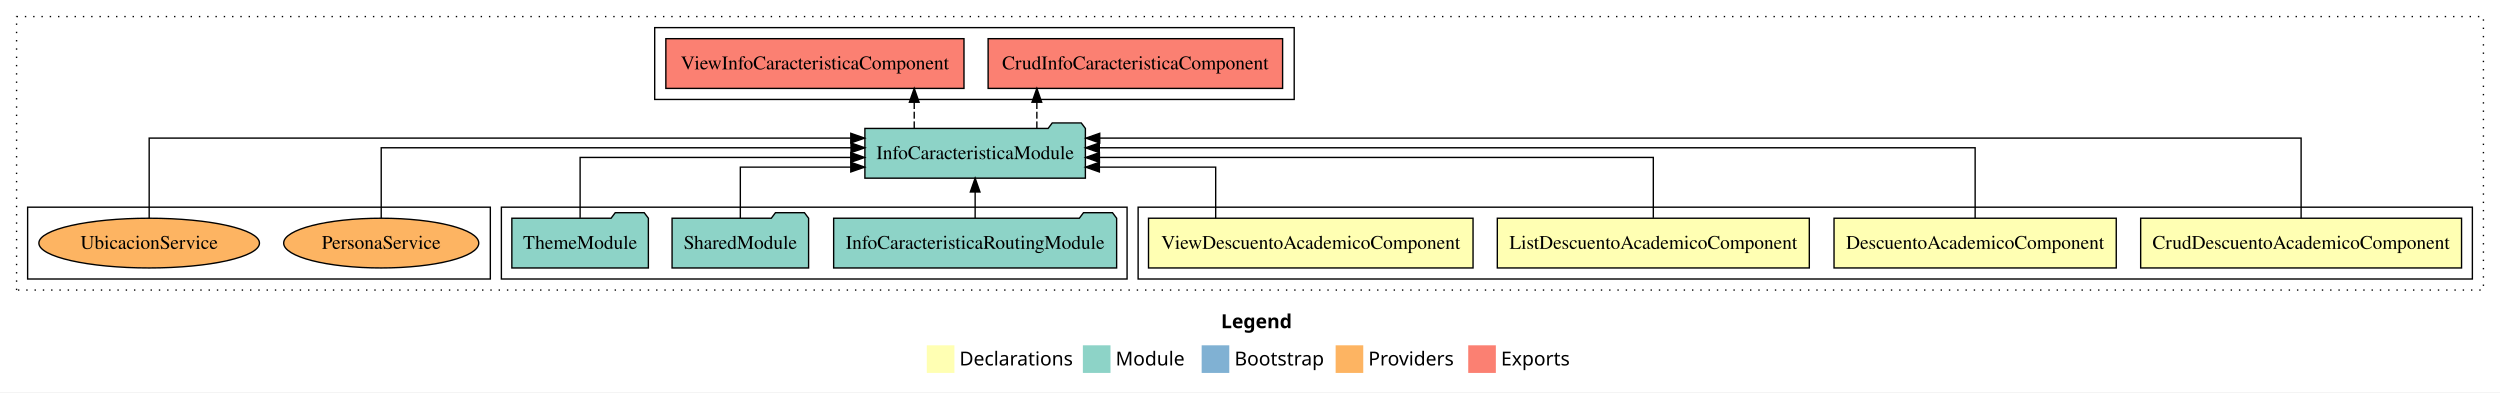
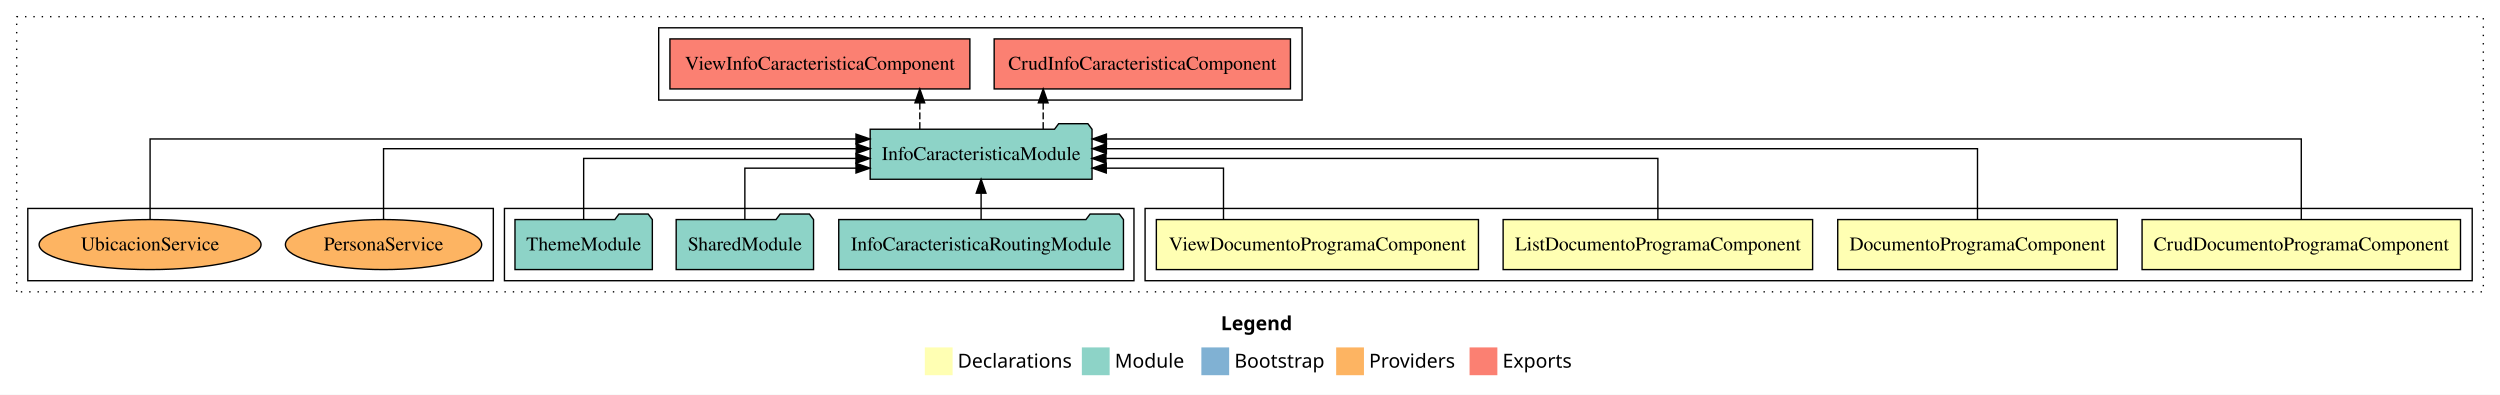
- <svg xmlns="http://www.w3.org/2000/svg" width="1810pt" height="284pt" viewBox="0.00 0.00 1810.00 284.00">
+ <svg xmlns="http://www.w3.org/2000/svg" width="1799pt" height="284pt" viewBox="0.00 0.00 1799.00 284.00">
  <g id="graph0" class="graph" transform="scale(1 1) rotate(0) translate(4 280)">
-     <polygon fill="#ffffff" stroke="transparent" points="-4,4 -4,-280 1806,-280 1806,4 -4,4" />
-     <text text-anchor="start" x="880.009" y="-42.4" font-family="sans-serif" font-weight="bold" font-size="14.00" fill="#000000">Legend</text>
-     <polygon fill="#ffffb3" stroke="transparent" points="667,-10 667,-30 687,-30 687,-10 667,-10" />
-     <text text-anchor="start" x="690.629" y="-15.4" font-family="sans-serif" font-size="14.00" fill="#000000">  Declarations</text>
-     <polygon fill="#8dd3c7" stroke="transparent" points="780,-10 780,-30 800,-30 800,-10 780,-10" />
-     <text text-anchor="start" x="803.725" y="-15.4" font-family="sans-serif" font-size="14.00" fill="#000000">  Module</text>
-     <polygon fill="#80b1d3" stroke="transparent" points="866,-10 866,-30 886,-30 886,-10 866,-10" />
-     <text text-anchor="start" x="889.781" y="-15.4" font-family="sans-serif" font-size="14.00" fill="#000000">  Bootstrap</text>
-     <polygon fill="#fdb462" stroke="transparent" points="963,-10 963,-30 983,-30 983,-10 963,-10" />
-     <text text-anchor="start" x="986.673" y="-15.4" font-family="sans-serif" font-size="14.00" fill="#000000">  Providers</text>
-     <polygon fill="#fb8072" stroke="transparent" points="1059,-10 1059,-30 1079,-30 1079,-10 1059,-10" />
-     <text text-anchor="start" x="1082.726" y="-15.4" font-family="sans-serif" font-size="14.00" fill="#000000">  Exports</text>
+     <polygon fill="#ffffff" stroke="transparent" points="-4,4 -4,-280 1795,-280 1795,4 -4,4" />
+     <text text-anchor="start" x="874.509" y="-42.4" font-family="sans-serif" font-weight="bold" font-size="14.00" fill="#000000">Legend</text>
+     <polygon fill="#ffffb3" stroke="transparent" points="661.5,-10 661.5,-30 681.5,-30 681.5,-10 661.5,-10" />
+     <text text-anchor="start" x="685.129" y="-15.4" font-family="sans-serif" font-size="14.00" fill="#000000">  Declarations</text>
+     <polygon fill="#8dd3c7" stroke="transparent" points="774.5,-10 774.5,-30 794.5,-30 794.5,-10 774.5,-10" />
+     <text text-anchor="start" x="798.225" y="-15.4" font-family="sans-serif" font-size="14.00" fill="#000000">  Module</text>
+     <polygon fill="#80b1d3" stroke="transparent" points="860.5,-10 860.5,-30 880.5,-30 880.5,-10 860.5,-10" />
+     <text text-anchor="start" x="884.281" y="-15.4" font-family="sans-serif" font-size="14.00" fill="#000000">  Bootstrap</text>
+     <polygon fill="#fdb462" stroke="transparent" points="957.5,-10 957.5,-30 977.5,-30 977.5,-10 957.5,-10" />
+     <text text-anchor="start" x="981.173" y="-15.4" font-family="sans-serif" font-size="14.00" fill="#000000">  Providers</text>
+     <polygon fill="#fb8072" stroke="transparent" points="1053.5,-10 1053.5,-30 1073.5,-30 1073.5,-10 1053.5,-10" />
+     <text text-anchor="start" x="1077.226" y="-15.4" font-family="sans-serif" font-size="14.00" fill="#000000">  Exports</text>
    <g id="clust1" class="cluster">
-       <polygon fill="none" stroke="#000000" stroke-dasharray="1,5" points="8,-70 8,-268 1794,-268 1794,-70 8,-70" />
+       <polygon fill="none" stroke="#000000" stroke-dasharray="1,5" points="8,-70 8,-268 1783,-268 1783,-70 8,-70" />
    </g>
    <g id="clust2" class="cluster">
-       <polygon fill="none" stroke="#000000" points="820,-78 820,-130 1786,-130 1786,-78 820,-78" />
+       <polygon fill="none" stroke="#000000" points="820,-78 820,-130 1775,-130 1775,-78 820,-78" />
    </g>
    <g id="clust7" class="cluster">
      <polygon fill="none" stroke="#000000" points="359,-78 359,-130 812,-130 812,-78 359,-78" />
    </g>
    <g id="clust8" class="cluster">
      <polygon fill="none" stroke="#000000" points="470,-208 470,-260 933,-260 933,-208 470,-208" />
    </g>
    <g id="clust10" class="cluster">
      <polygon fill="none" stroke="#000000" points="16,-78 16,-130 351,-130 351,-78 16,-78" />
    </g>
    <g id="node1" class="node">
-       <polygon fill="#ffffb3" stroke="#000000" points="1778.161,-122 1545.839,-122 1545.839,-86 1778.161,-86 1778.161,-122" />
-       <text text-anchor="middle" x="1662" y="-99.8" font-family="Times,serif" font-size="14.00" fill="#000000">CrudDescuentoAcademicoComponent</text>
+       <polygon fill="#ffffb3" stroke="#000000" points="1766.57,-122 1537.43,-122 1537.43,-86 1766.57,-86 1766.57,-122" />
+       <text text-anchor="middle" x="1652" y="-99.8" font-family="Times,serif" font-size="14.00" fill="#000000">CrudDocumentoProgramaComponent</text>
    </g>
    <g id="node5" class="node">
      <polygon fill="#8dd3c7" stroke="#000000" points="781.823,-187 778.823,-191 757.823,-191 754.823,-187 622.177,-187 622.177,-151 781.823,-151 781.823,-187" />
      <text text-anchor="middle" x="702" y="-164.8" font-family="Times,serif" font-size="14.00" fill="#000000">InfoCaracteristicaModule</text>
    </g>
    <g id="edge1" class="edge">
-       <path fill="none" stroke="#000000" d="M1662,-122.011C1662,-144.485 1662,-180 1662,-180 1662,-180 792.198,-180 792.198,-180" />
-       <polygon fill="#000000" stroke="#000000" points="792.198,-176.5 782.198,-180 792.198,-183.5 792.198,-176.5" />
+       <path fill="none" stroke="#000000" d="M1652,-122.011C1652,-144.485 1652,-180 1652,-180 1652,-180 792.178,-180 792.178,-180" />
+       <polygon fill="#000000" stroke="#000000" points="792.178,-176.5 782.178,-180 792.178,-183.5 792.178,-176.5" />
    </g>
    <g id="node2" class="node">
-       <polygon fill="#ffffb3" stroke="#000000" points="1528.164,-122 1323.836,-122 1323.836,-86 1528.164,-86 1528.164,-122" />
-       <text text-anchor="middle" x="1426" y="-99.8" font-family="Times,serif" font-size="14.00" fill="#000000">DescuentoAcademicoComponent</text>
+       <polygon fill="#ffffb3" stroke="#000000" points="1519.573,-122 1318.427,-122 1318.427,-86 1519.573,-86 1519.573,-122" />
+       <text text-anchor="middle" x="1419" y="-99.8" font-family="Times,serif" font-size="14.00" fill="#000000">DocumentoProgramaComponent</text>
    </g>
    <g id="edge2" class="edge">
-       <path fill="none" stroke="#000000" d="M1426,-122.129C1426,-142.572 1426,-173 1426,-173 1426,-173 791.899,-173 791.899,-173" />
-       <polygon fill="#000000" stroke="#000000" points="791.899,-169.5 781.899,-173 791.899,-176.5 791.899,-169.5" />
+       <path fill="none" stroke="#000000" d="M1419,-122.129C1419,-142.572 1419,-173 1419,-173 1419,-173 792.162,-173 792.162,-173" />
+       <polygon fill="#000000" stroke="#000000" points="792.162,-169.5 782.162,-173 792.162,-176.5 792.162,-169.5" />
    </g>
    <g id="node3" class="node">
-       <polygon fill="#ffffb3" stroke="#000000" points="1305.943,-122 1080.057,-122 1080.057,-86 1305.943,-86 1305.943,-122" />
-       <text text-anchor="middle" x="1193" y="-99.8" font-family="Times,serif" font-size="14.00" fill="#000000">ListDescuentoAcademicoComponent</text>
+       <polygon fill="#ffffb3" stroke="#000000" points="1300.351,-122 1077.649,-122 1077.649,-86 1300.351,-86 1300.351,-122" />
+       <text text-anchor="middle" x="1189" y="-99.8" font-family="Times,serif" font-size="14.00" fill="#000000">ListDocumentoProgramaComponent</text>
    </g>
    <g id="edge3" class="edge">
-       <path fill="none" stroke="#000000" d="M1193,-122.267C1193,-140.555 1193,-166 1193,-166 1193,-166 791.98,-166 791.98,-166" />
-       <polygon fill="#000000" stroke="#000000" points="791.98,-162.5 781.98,-166 791.98,-169.5 791.98,-162.5" />
+       <path fill="none" stroke="#000000" d="M1189,-122.267C1189,-140.555 1189,-166 1189,-166 1189,-166 791.873,-166 791.873,-166" />
+       <polygon fill="#000000" stroke="#000000" points="791.873,-162.5 781.873,-166 791.873,-169.5 791.873,-162.5" />
    </g>
    <g id="node4" class="node">
-       <polygon fill="#ffffb3" stroke="#000000" points="1062.483,-122 827.517,-122 827.517,-86 1062.483,-86 1062.483,-122" />
-       <text text-anchor="middle" x="945" y="-99.8" font-family="Times,serif" font-size="14.00" fill="#000000">ViewDescuentoAcademicoComponent</text>
+       <polygon fill="#ffffb3" stroke="#000000" points="1059.892,-122 828.108,-122 828.108,-86 1059.892,-86 1059.892,-122" />
+       <text text-anchor="middle" x="944" y="-99.8" font-family="Times,serif" font-size="14.00" fill="#000000">ViewDocumentoProgramaComponent</text>
    </g>
    <g id="edge4" class="edge">
-       <path fill="none" stroke="#000000" d="M876.155,-122.009C876.155,-138.049 876.155,-159 876.155,-159 876.155,-159 791.942,-159 791.942,-159" />
-       <polygon fill="#000000" stroke="#000000" points="791.942,-155.5 781.942,-159 791.942,-162.5 791.942,-155.5" />
+       <path fill="none" stroke="#000000" d="M876.428,-122.009C876.428,-138.049 876.428,-159 876.428,-159 876.428,-159 792.067,-159 792.067,-159" />
+       <polygon fill="#000000" stroke="#000000" points="792.067,-155.5 782.067,-159 792.067,-162.5 792.067,-155.5" />
    </g>
    <g id="node9" class="node">
      <polygon fill="#fb8072" stroke="#000000" points="924.603,-252 711.397,-252 711.397,-216 924.603,-216 924.603,-252" />
      <text text-anchor="middle" x="818" y="-229.8" font-family="Times,serif" font-size="14.00" fill="#000000">CrudInfoCaracteristicaComponent </text>
    </g>
    <g id="edge8" class="edge">
      <path fill="none" stroke="#000000" stroke-dasharray="5,2" d="M746.68,-187.106C746.68,-187.106 746.68,-205.991 746.68,-205.991" />
      <polygon fill="#000000" stroke="#000000" points="743.18,-205.991 746.68,-215.991 750.18,-205.991 743.18,-205.991" />
    </g>
    <g id="node10" class="node">
      <polygon fill="#fb8072" stroke="#000000" points="693.925,-252 478.075,-252 478.075,-216 693.925,-216 693.925,-252" />
      <text text-anchor="middle" x="586" y="-229.8" font-family="Times,serif" font-size="14.00" fill="#000000">ViewInfoCaracteristicaComponent </text>
    </g>
    <g id="edge9" class="edge">
      <path fill="none" stroke="#000000" stroke-dasharray="5,2" d="M657.9,-187.106C657.9,-187.106 657.9,-205.991 657.9,-205.991" />
      <polygon fill="#000000" stroke="#000000" points="654.4,-205.991 657.9,-215.991 661.4,-205.991 654.4,-205.991" />
    </g>
    <g id="node6" class="node">
      <polygon fill="#8dd3c7" stroke="#000000" points="804.441,-122 801.441,-126 780.441,-126 777.441,-122 599.559,-122 599.559,-86 804.441,-86 804.441,-122" />
      <text text-anchor="middle" x="702" y="-99.8" font-family="Times,serif" font-size="14.00" fill="#000000">InfoCaracteristicaRoutingModule</text>
    </g>
    <g id="edge5" class="edge">
      <path fill="none" stroke="#000000" d="M702,-122.106C702,-122.106 702,-140.991 702,-140.991" />
      <polygon fill="#000000" stroke="#000000" points="698.5,-140.991 702,-150.991 705.5,-140.991 698.5,-140.991" />
    </g>
    <g id="node7" class="node">
      <polygon fill="#8dd3c7" stroke="#000000" points="581.423,-122 578.423,-126 557.423,-126 554.423,-122 482.577,-122 482.577,-86 581.423,-86 581.423,-122" />
      <text text-anchor="middle" x="532" y="-99.8" font-family="Times,serif" font-size="14.00" fill="#000000">SharedModule</text>
    </g>
    <g id="edge6" class="edge">
      <path fill="none" stroke="#000000" d="M532,-122.009C532,-138.049 532,-159 532,-159 532,-159 611.978,-159 611.978,-159" />
      <polygon fill="#000000" stroke="#000000" points="611.978,-162.5 621.978,-159 611.978,-155.5 611.978,-162.5" />
    </g>
    <g id="node8" class="node">
      <polygon fill="#8dd3c7" stroke="#000000" points="465.423,-122 462.423,-126 441.423,-126 438.423,-122 366.577,-122 366.577,-86 465.423,-86 465.423,-122" />
      <text text-anchor="middle" x="416" y="-99.8" font-family="Times,serif" font-size="14.00" fill="#000000">ThemeModule</text>
    </g>
    <g id="edge7" class="edge">
      <path fill="none" stroke="#000000" d="M416,-122.267C416,-140.555 416,-166 416,-166 416,-166 611.953,-166 611.953,-166" />
      <polygon fill="#000000" stroke="#000000" points="611.953,-169.5 621.953,-166 611.953,-162.5 611.953,-169.5" />
    </g>
    <g id="node11" class="node">
      <ellipse fill="#fdb462" stroke="#000000" cx="272" cy="-104" rx="70.622" ry="18" />
      <text text-anchor="middle" x="272" y="-99.8" font-family="Times,serif" font-size="14.00" fill="#000000">PersonaService</text>
    </g>
    <g id="edge10" class="edge">
      <path fill="none" stroke="#000000" d="M272,-122.129C272,-142.572 272,-173 272,-173 272,-173 612.128,-173 612.128,-173" />
      <polygon fill="#000000" stroke="#000000" points="612.128,-176.5 622.128,-173 612.128,-169.5 612.128,-176.5" />
    </g>
    <g id="node12" class="node">
      <ellipse fill="#fdb462" stroke="#000000" cx="104" cy="-104" rx="79.853" ry="18" />
      <text text-anchor="middle" x="104" y="-99.8" font-family="Times,serif" font-size="14.00" fill="#000000">UbicacionService</text>
    </g>
    <g id="edge11" class="edge">
      <path fill="none" stroke="#000000" d="M104,-122.011C104,-144.485 104,-180 104,-180 104,-180 611.972,-180 611.972,-180" />
      <polygon fill="#000000" stroke="#000000" points="611.972,-183.5 621.972,-180 611.971,-176.5 611.972,-183.5" />
    </g>
  </g>
</svg>
